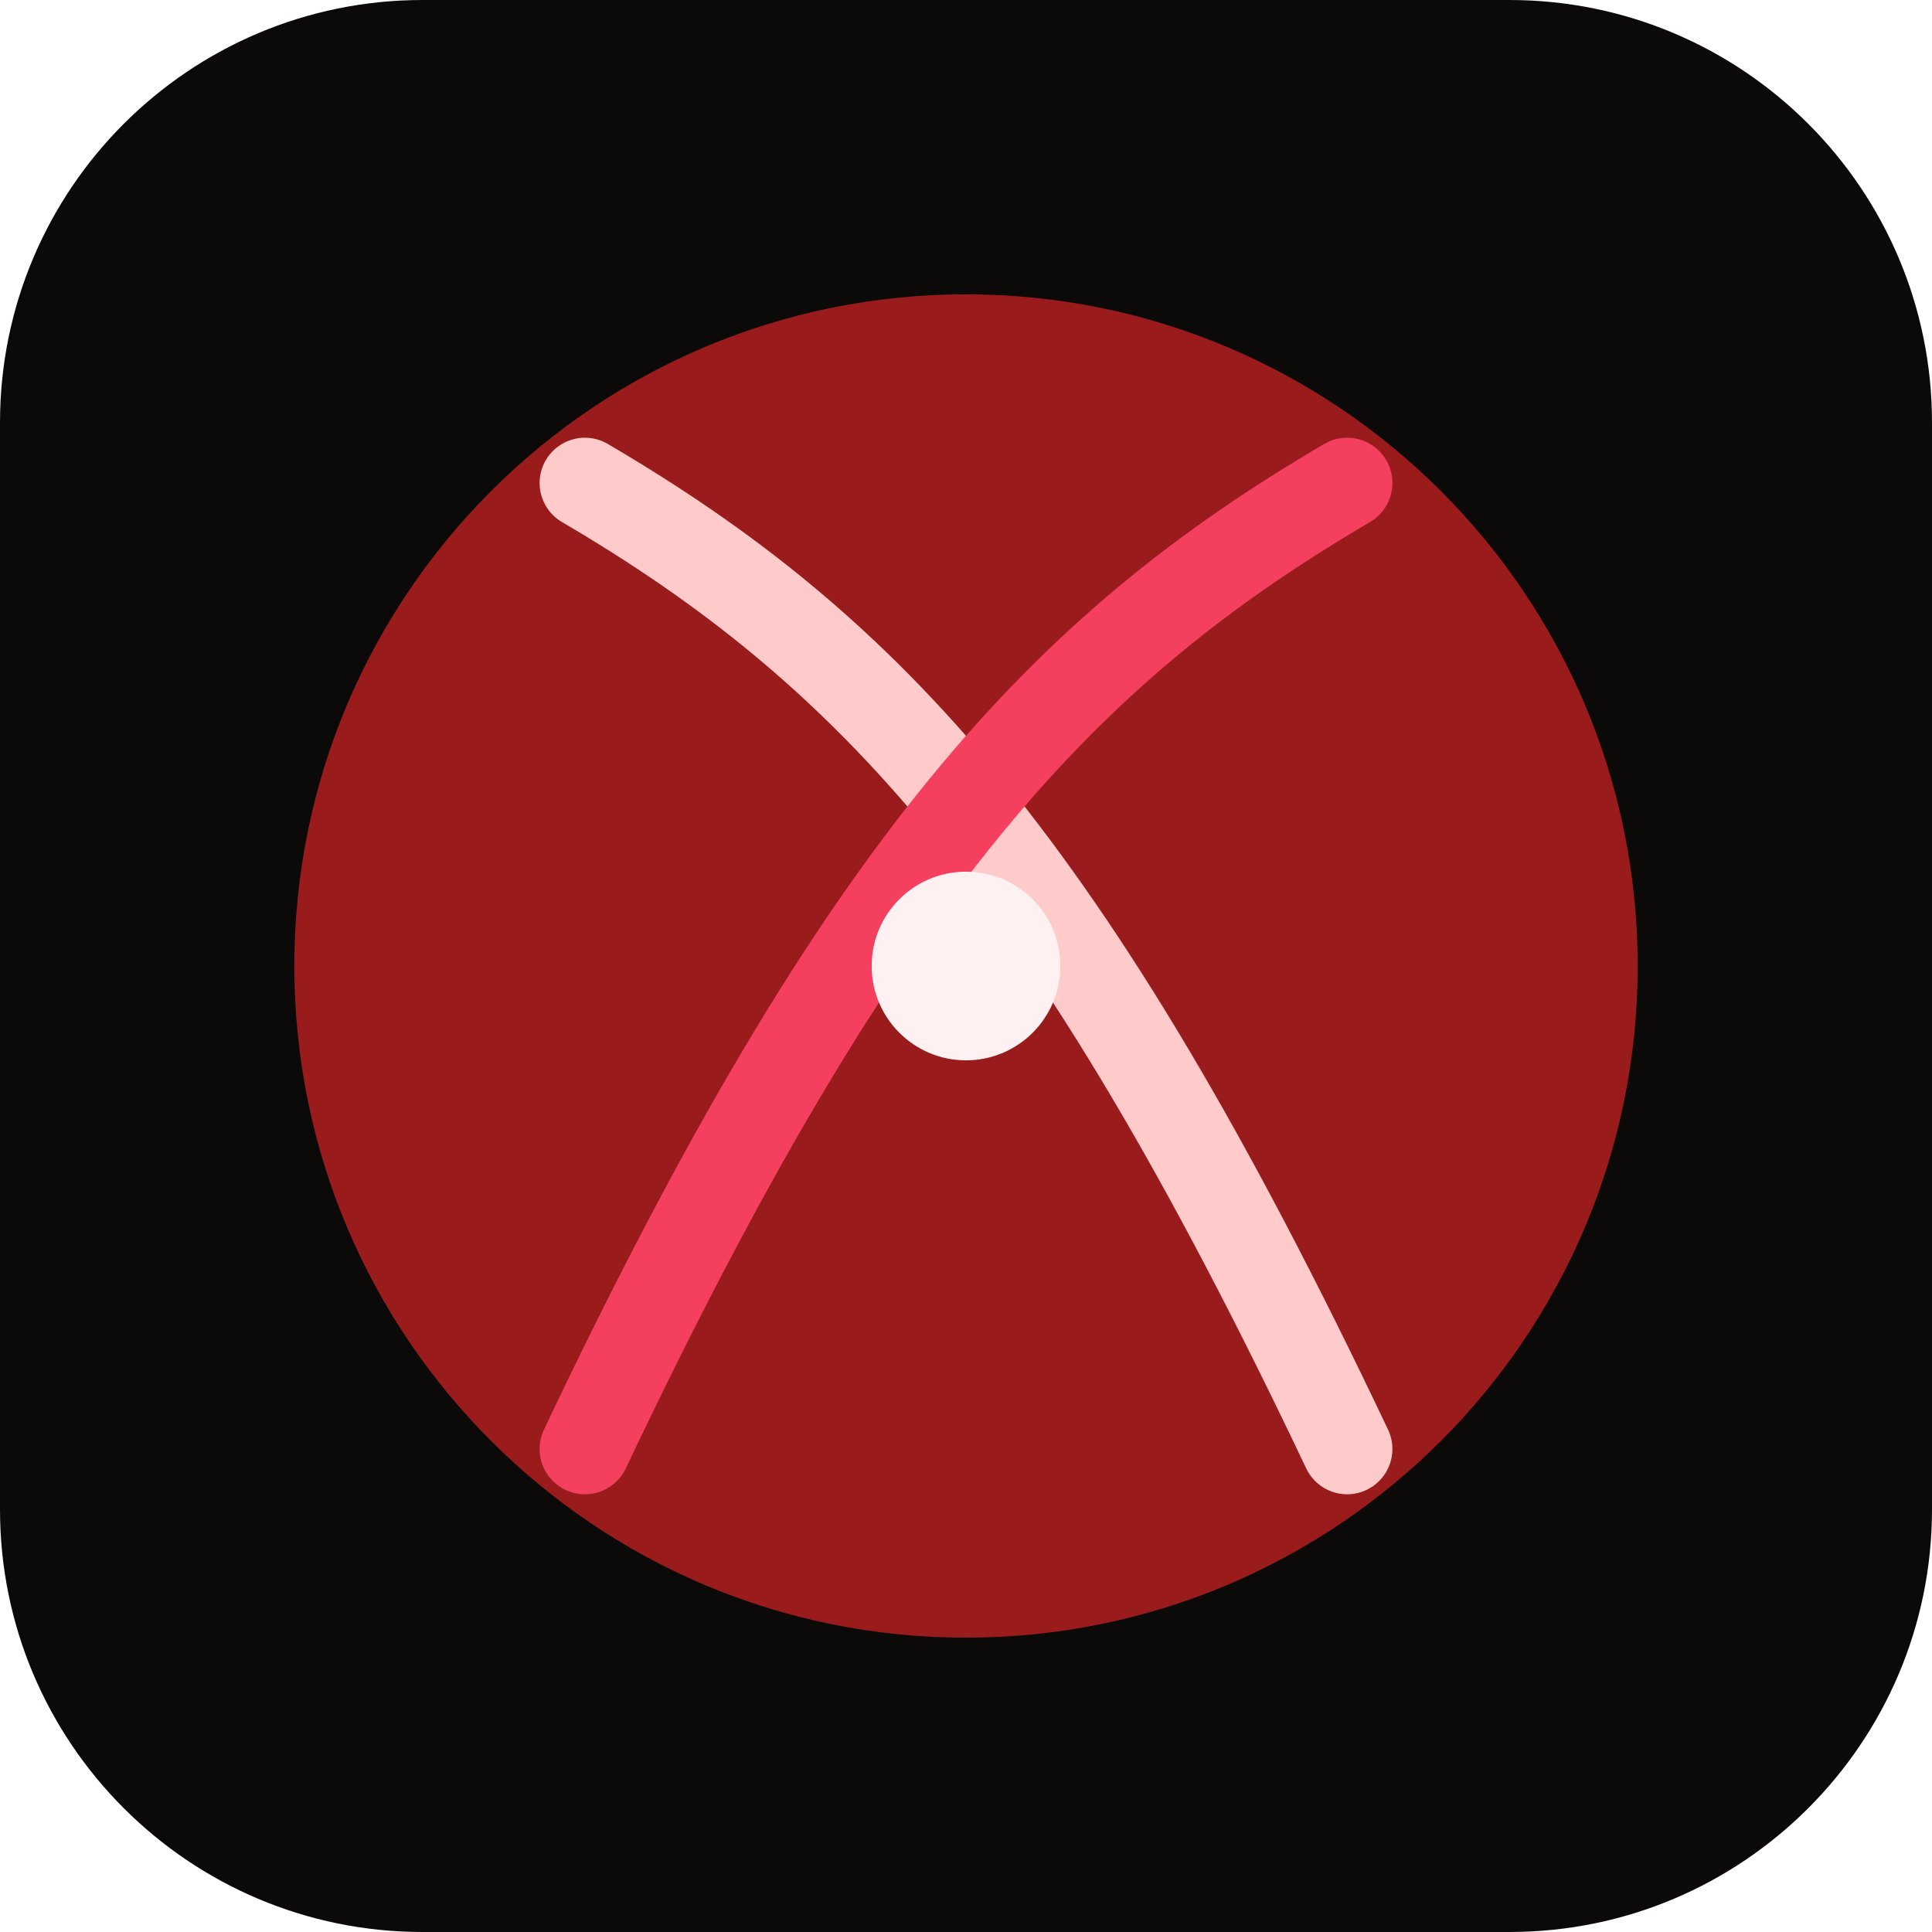
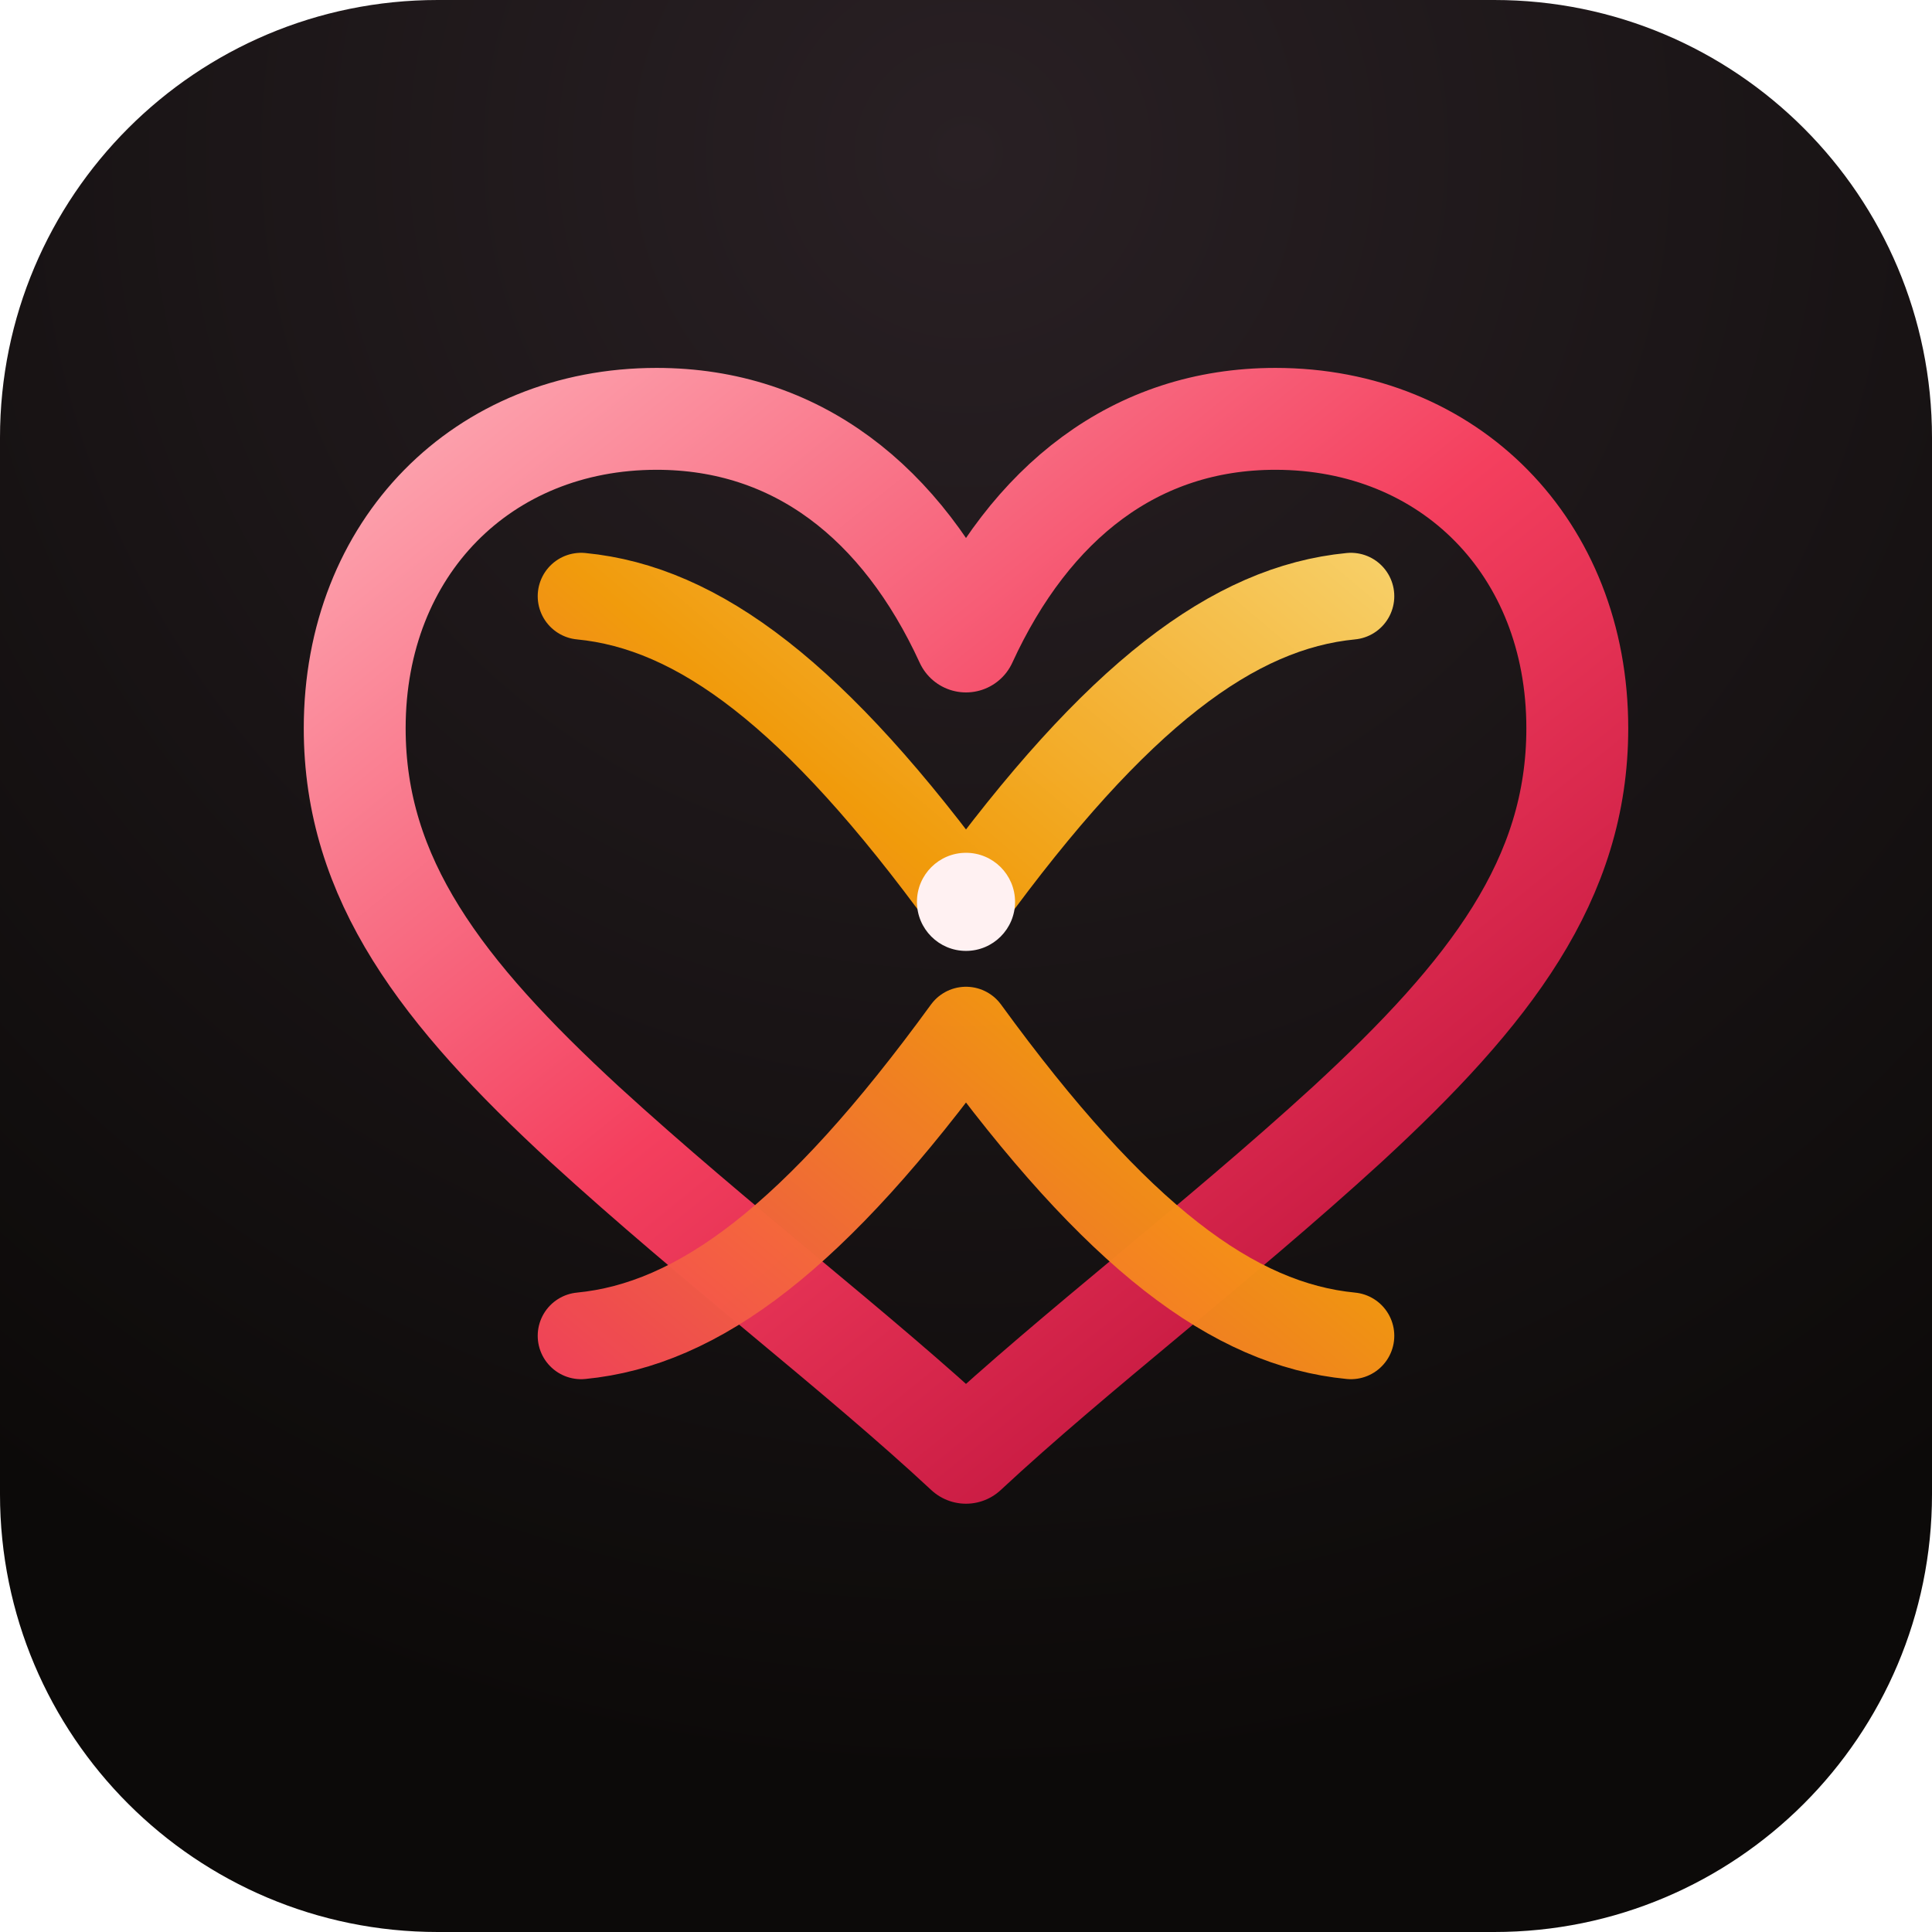
- <svg xmlns="http://www.w3.org/2000/svg" viewBox="0 0 512 512">
-   <rect width="512" height="512" rx="112" fill="#0c0a09" />
-   <circle cx="256" cy="256" r="178" fill="#991b1b" />
-   <path d="M155 128c75 44 128 100 202 256" fill="none" stroke="#fecaca" stroke-width="24" stroke-linecap="round" />
-   <path d="M357 128c-75 44-128 100-202 256" fill="none" stroke="#f43f5e" stroke-width="24" stroke-linecap="round" />
-   <circle cx="256" cy="256" r="25" fill="#fff1f2" />
+ <svg xmlns="http://www.w3.org/2000/svg" viewBox="0 0 512 512" role="img" aria-labelledby="title desc">
+   <defs>
+     <linearGradient id="rose" x1="112" y1="108" x2="340" y2="390" gradientUnits="userSpaceOnUse">
+       <stop stop-color="#FDA4AF" />
+       <stop offset=".52" stop-color="#F43F5E" />
+       <stop offset="1" stop-color="#BE123C" />
+     </linearGradient>
+     <linearGradient id="gold" x1="400" y1="112" x2="166" y2="390" gradientUnits="userSpaceOnUse">
+       <stop stop-color="#FDE68A" />
+       <stop offset=".52" stop-color="#F59E0B" />
+       <stop offset="1" stop-color="#F43F5E" />
+     </linearGradient>
+     <radialGradient id="bg" cx="0" cy="0" r="1" gradientTransform="matrix(0 430 -430 0 256 42)" gradientUnits="userSpaceOnUse">
+       <stop stop-color="#292024" />
+       <stop offset="1" stop-color="#0C0A09" />
+     </radialGradient>
+   </defs>
+   <rect width="512" height="512" rx="116" fill="url(#bg)" />
+   <path d="M256 385c-29-27-66-55-101-87-38-35-61-65-61-105 0-48 34-82 80-82 37 0 65 22 82 59 17-37 45-59 82-59 46 0 80 34 80 82 0 40-23 70-61 105-35 32-72 60-101 87Z" fill="none" stroke="url(#rose)" stroke-width="27" stroke-linecap="round" stroke-linejoin="round" />
+   <path d="M154 158c31 3 62 26 102 81 40-55 71-78 102-81M154 354c31-3 62-26 102-81 40 55 71 78 102 81" fill="none" stroke="url(#gold)" stroke-width="23" stroke-linecap="round" stroke-linejoin="round" opacity=".98" />
+   <circle cx="256" cy="239" r="13" fill="#FFF1F2" />
</svg>
